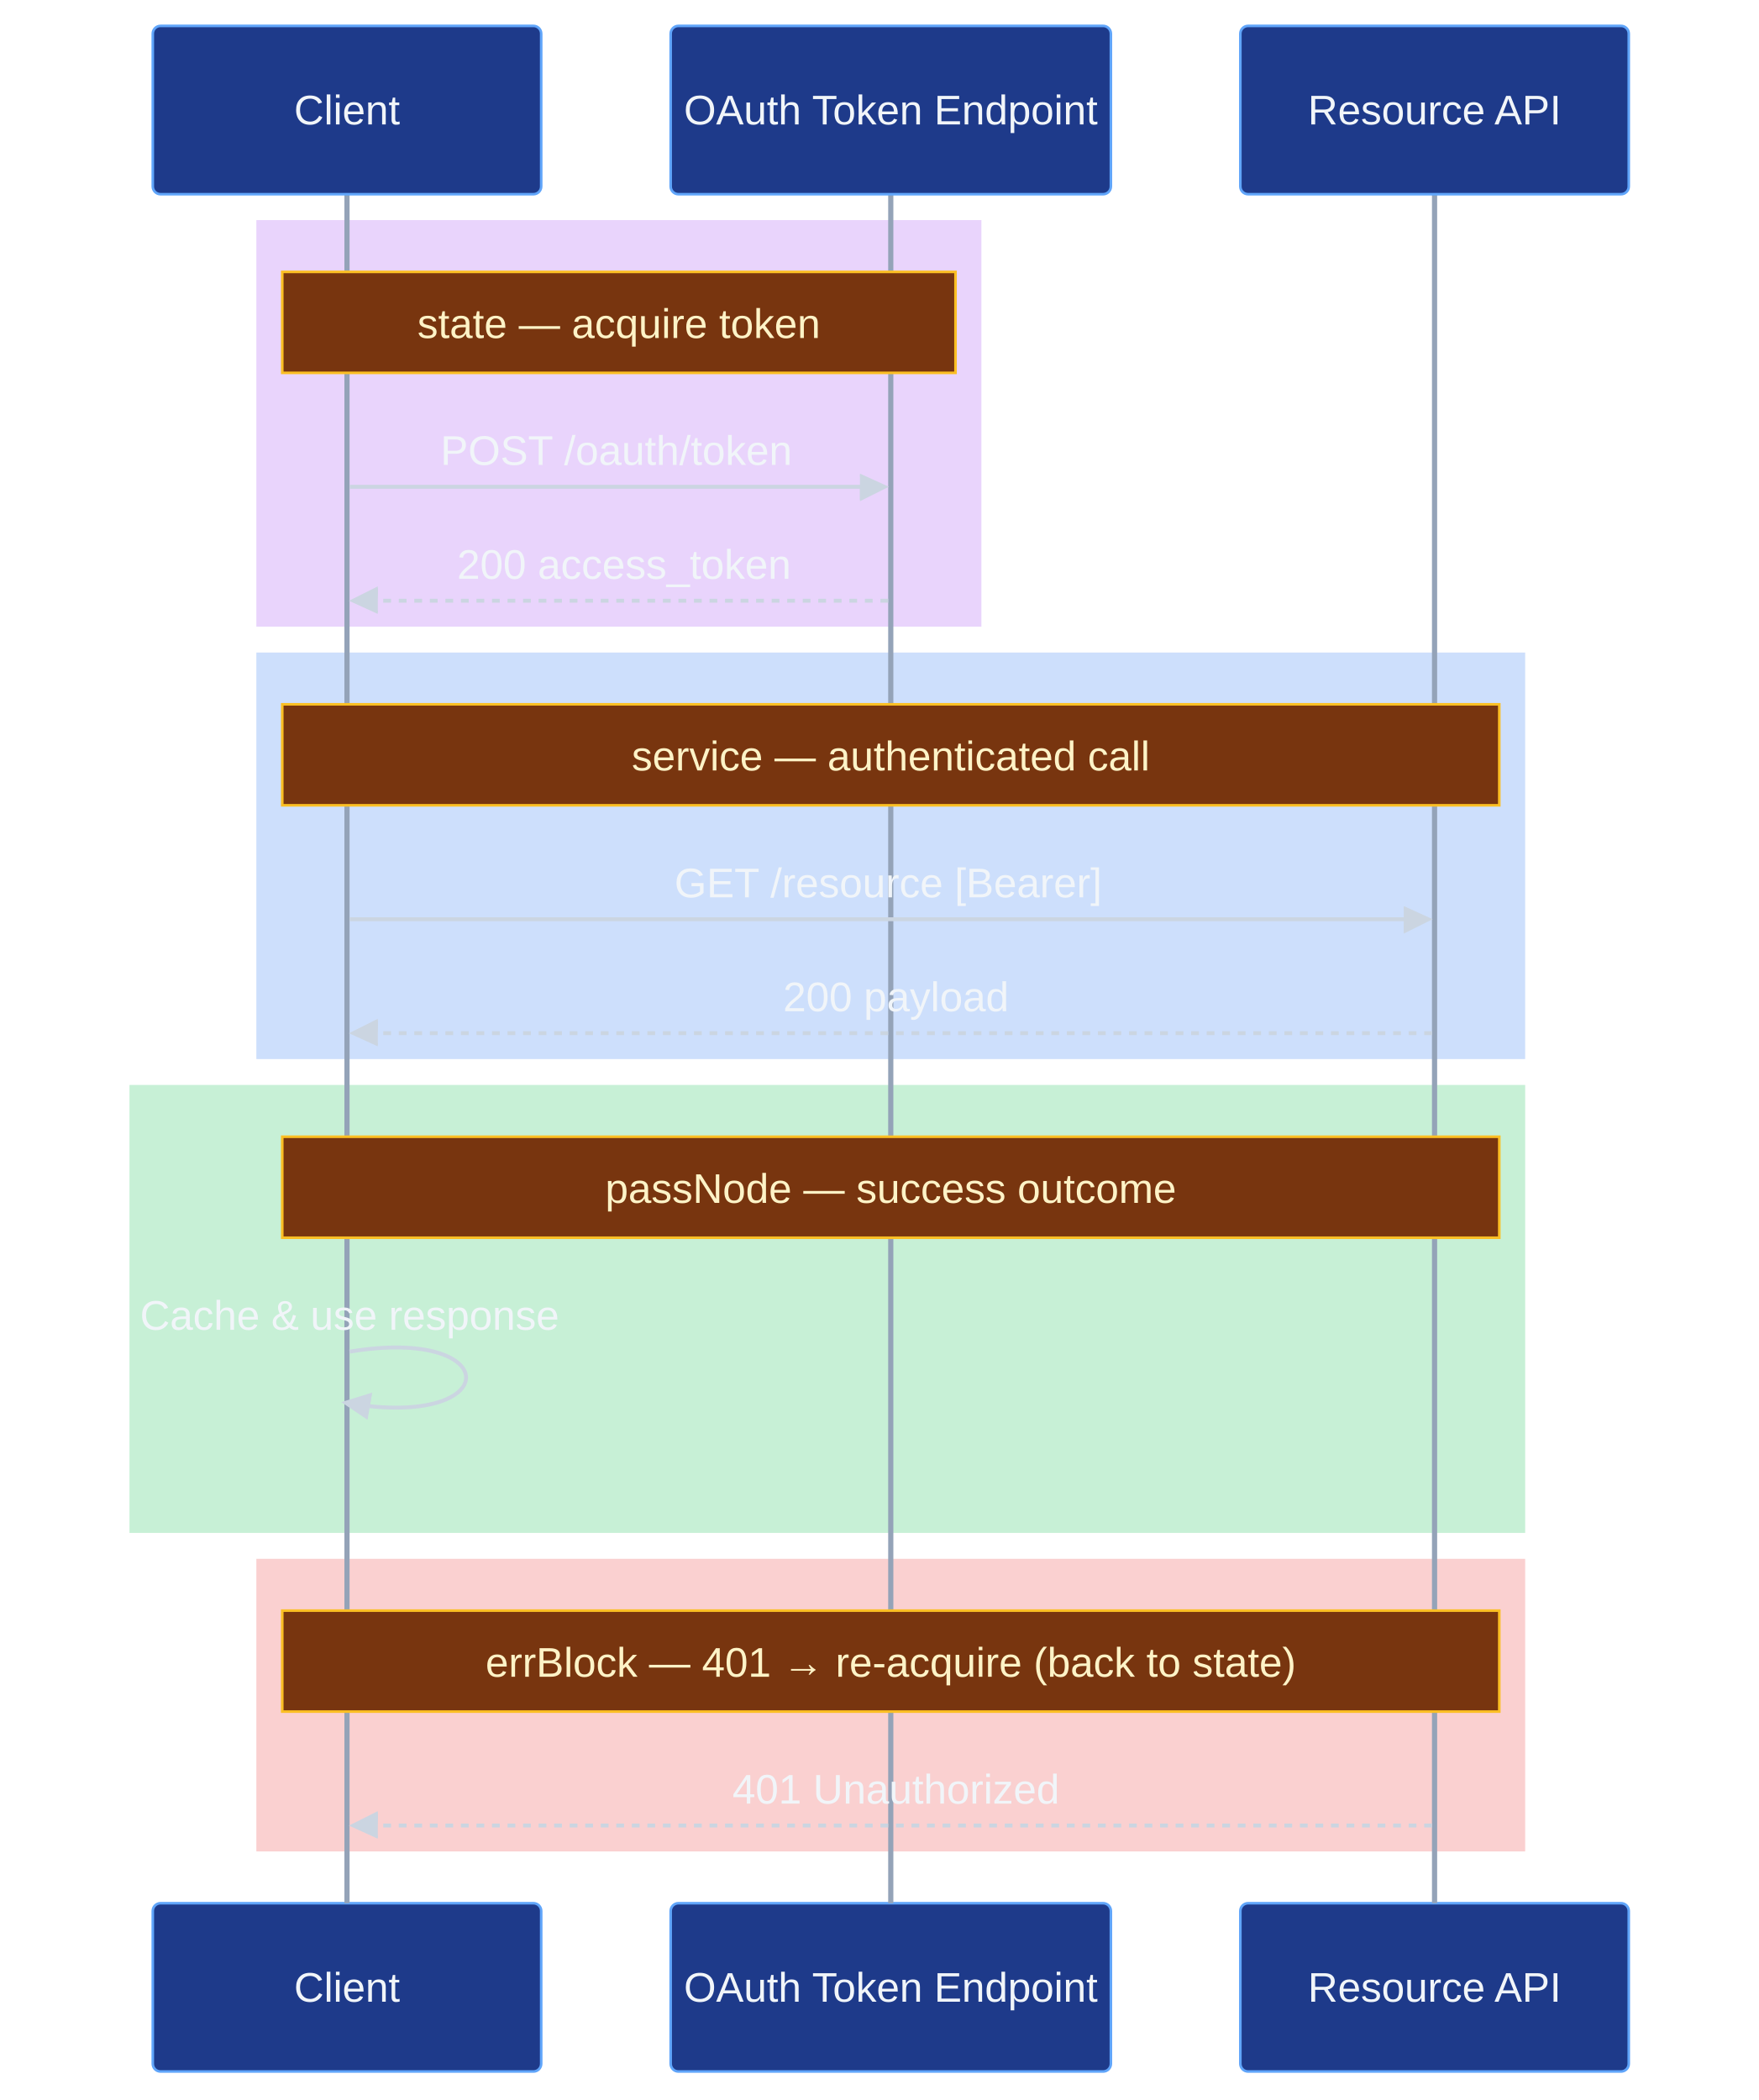
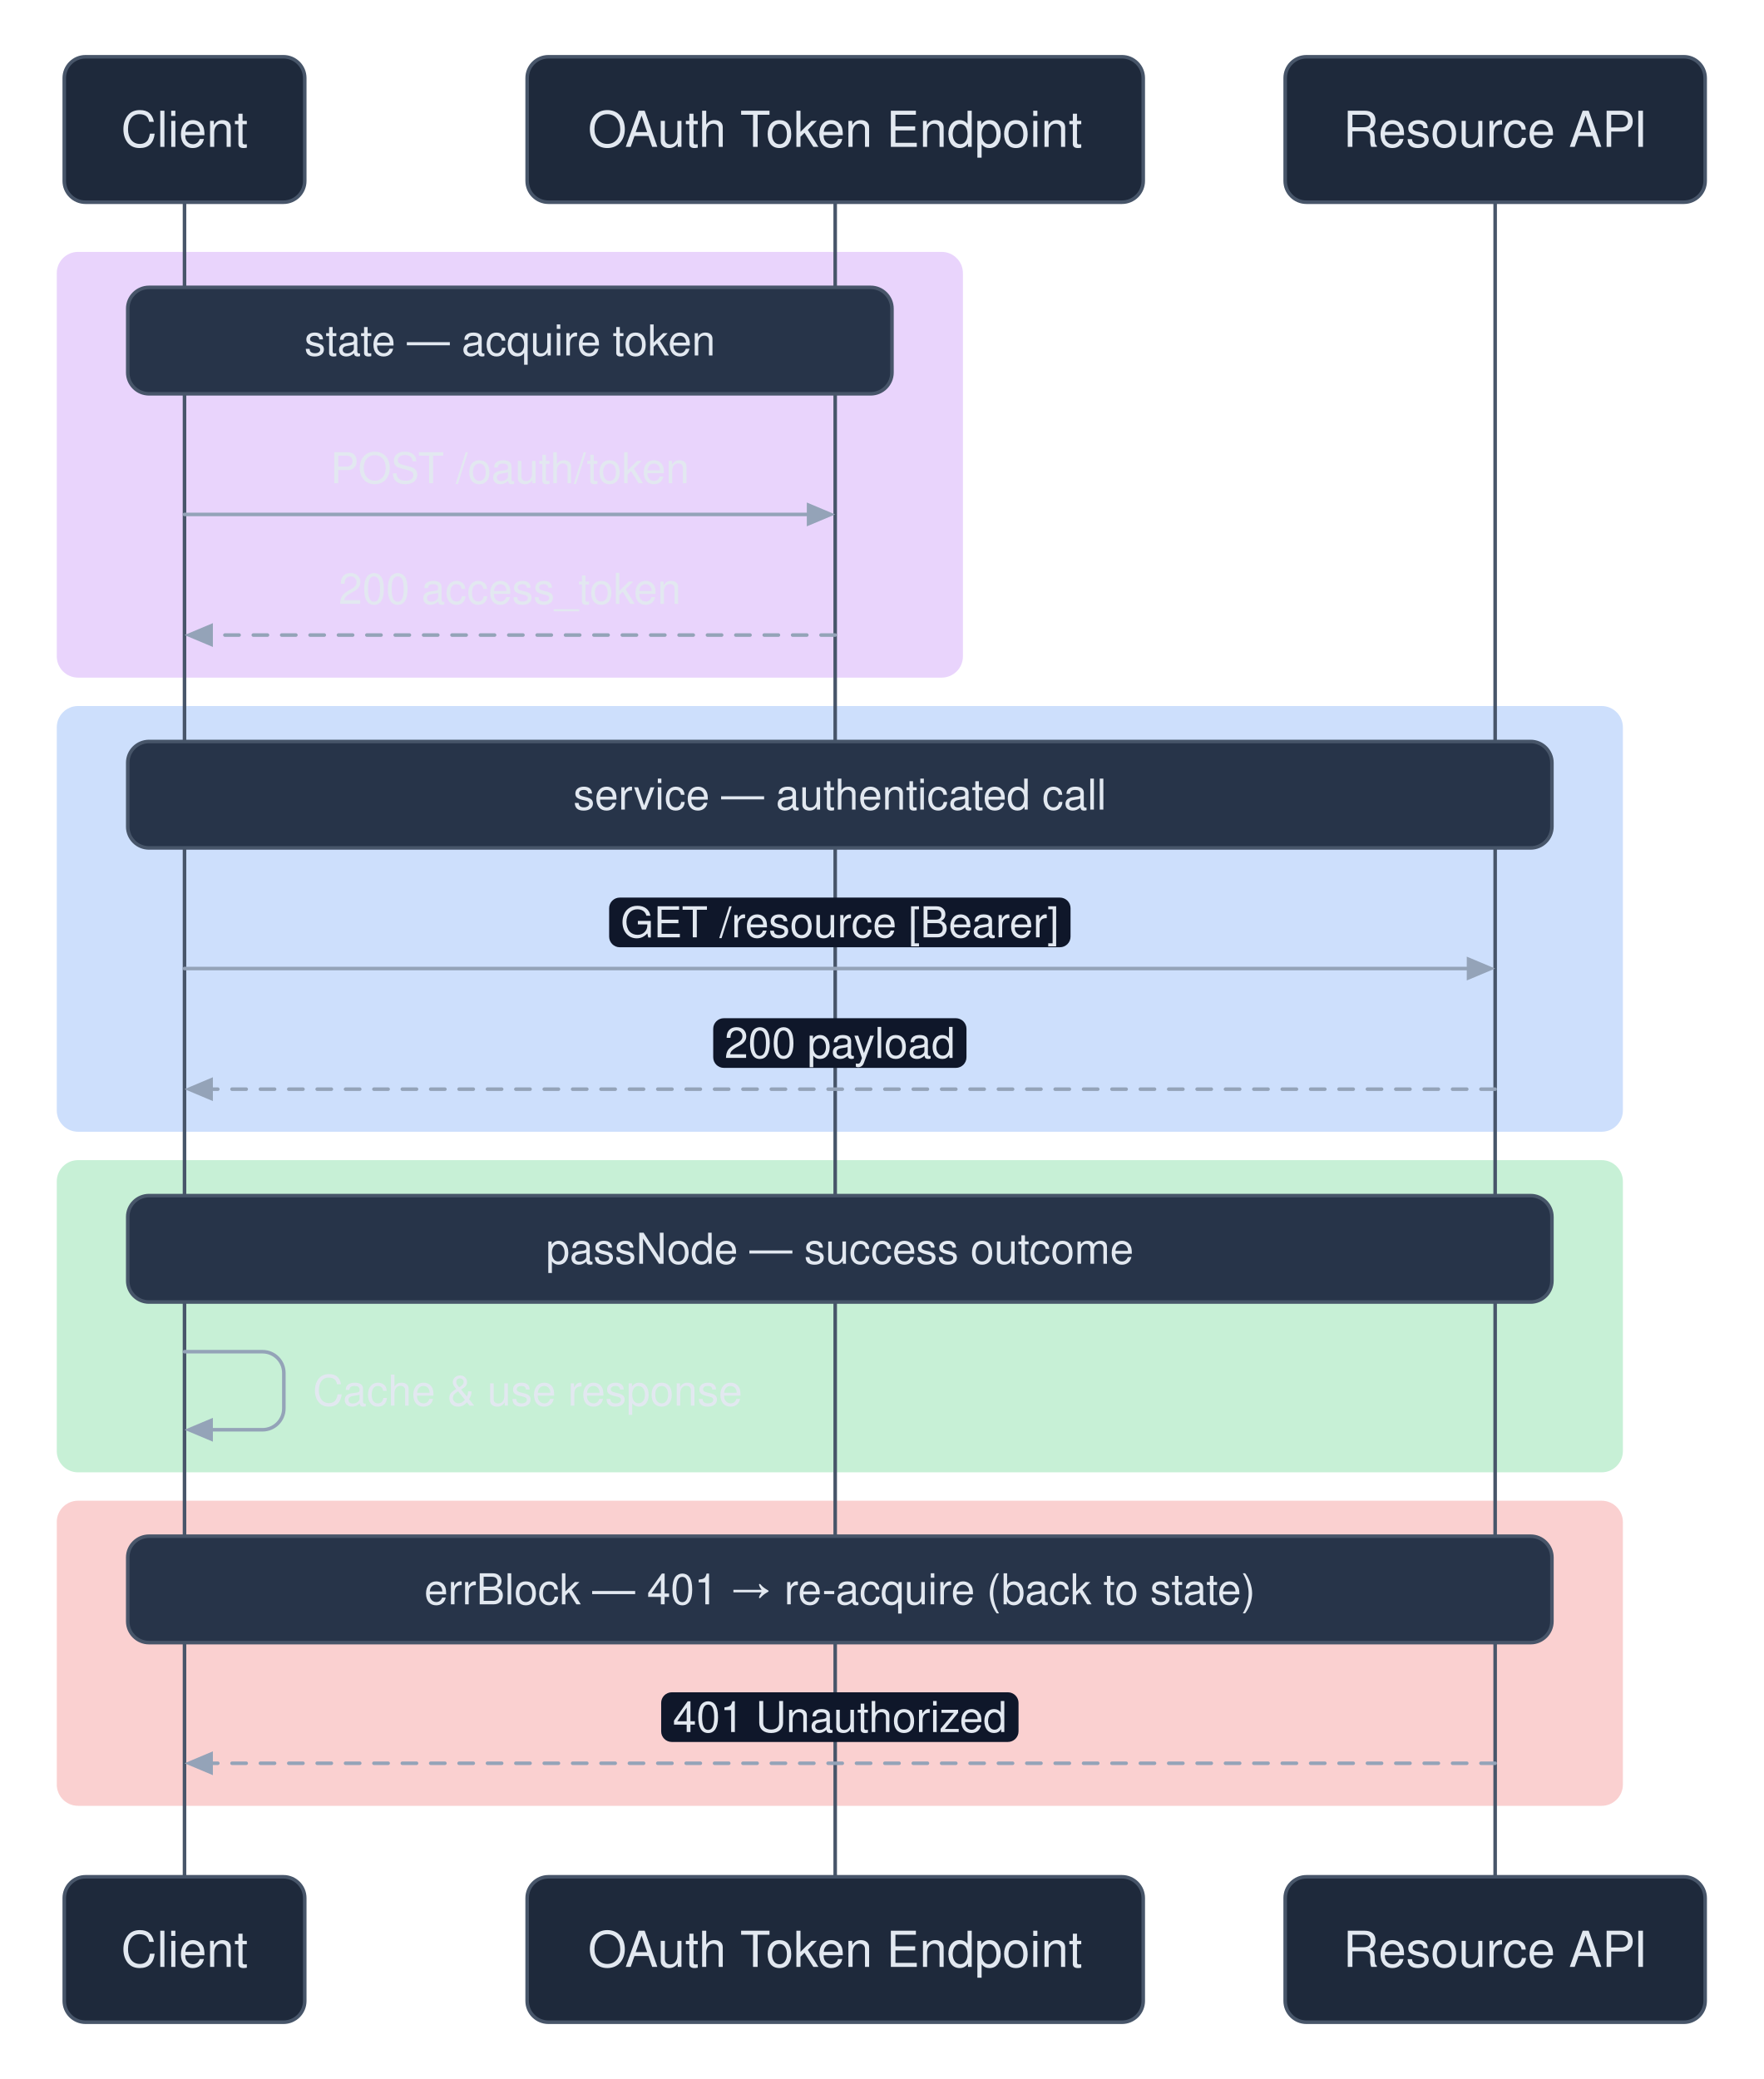
- <svg xmlns="http://www.w3.org/2000/svg" id="my-svg" width="100%" style="max-width: 679px; background-color: transparent;" viewBox="-59 -10 679 811" role="graphics-document document" aria-roledescription="sequence">
-   <rect x="40" y="592" fill="rgba(239, 68, 68, 0.25)" width="490" height="113" class="rect" />
-   <rect x="-9" y="409" fill="rgba(34, 197, 94, 0.25)" width="539" height="173" class="rect" />
-   <rect x="40" y="242" fill="rgba(59, 130, 246, 0.25)" width="490" height="157" class="rect" />
-   <rect x="40" y="75" fill="rgba(168, 85, 247, 0.25)" width="280" height="157" class="rect" />
-   <g>
-     <rect x="420" y="725" fill="#eaeaea" stroke="#666" width="150" height="65" name="API" rx="3" ry="3" class="actor actor-bottom" />
-     <text x="495" y="757.5" dominant-baseline="central" alignment-baseline="central" class="actor actor-box" style="text-anchor: middle; font-size: 16px; font-weight: 400;">
-       <tspan x="495" dy="0">Resource API</tspan>
-     </text>
-   </g>
-   <g>
-     <rect x="200" y="725" fill="#eaeaea" stroke="#666" width="170" height="65" name="Token" rx="3" ry="3" class="actor actor-bottom" />
-     <text x="285" y="757.5" dominant-baseline="central" alignment-baseline="central" class="actor actor-box" style="text-anchor: middle; font-size: 16px; font-weight: 400;">
-       <tspan x="285" dy="0">OAuth Token Endpoint</tspan>
-     </text>
-   </g>
-   <g>
-     <rect x="0" y="725" fill="#eaeaea" stroke="#666" width="150" height="65" name="Client" rx="3" ry="3" class="actor actor-bottom" />
-     <text x="75" y="757.5" dominant-baseline="central" alignment-baseline="central" class="actor actor-box" style="text-anchor: middle; font-size: 16px; font-weight: 400;">
-       <tspan x="75" dy="0">Client</tspan>
-     </text>
-   </g>
-   <g>
-     <line id="actor2" x1="495" y1="65" x2="495" y2="725" class="actor-line 200" stroke-width="0.5px" stroke="#999" name="API" />
-     <g id="root-2">
-       <rect x="420" y="0" fill="#eaeaea" stroke="#666" width="150" height="65" name="API" rx="3" ry="3" class="actor actor-top" />
-       <text x="495" y="32.5" dominant-baseline="central" alignment-baseline="central" class="actor actor-box" style="text-anchor: middle; font-size: 16px; font-weight: 400;">
-         <tspan x="495" dy="0">Resource API</tspan>
-       </text>
+ <svg xmlns="http://www.w3.org/2000/svg" class="pele pele-sequence" viewBox="0 0 497 586" width="497" height="586" style="max-width:100%;height:auto;--_bg:#0F172A;--_fg:#E2E8F0;--_m:#94A3B8;--_l:#94A3B8;--_s:#1E293B;--_a:#273449;--_b:#475569;--_c:#60A5FA;color:#E2E8F0;--_r:6px;--_fm:Menlo, Consolas, monospace;font:14px sans-serif;letter-spacing:normal;word-spacing:normal;text-transform:none;direction:ltr;font-family:Helvetica Neue, Helvetica, Arial, sans-serif" fill="#E2E8F0" role="graphics-document document" aria-roledescription="sequence">
+   <g transform="translate(52,16)">
+     <g class="pele-rects" fill="#273449">
+       <rect class="pele-rect" x="-36" y="407" width="441.39" height="86" style="rx:6px;fill:rgba(239, 68, 68, 0.25);" />
+       <rect class="pele-rect" x="-36" y="311" width="441.39" height="88" style="rx:6px;fill:rgba(34, 197, 94, 0.25);" />
+       <rect class="pele-rect" x="-36" y="183" width="441.39" height="120" style="rx:6px;fill:rgba(59, 130, 246, 0.25);" />
+       <rect class="pele-rect" x="-36" y="55" width="255.39" height="120" style="rx:6px;fill:rgba(168, 85, 247, 0.25);" />
+     </g>
+     <g class="pele-lifelines" fill="none" stroke="#475569">
+       <path class="pele-lifeline" data-id="Client" d="M0,41V513" />
+       <path class="pele-lifeline" data-id="Token" d="M183.39,41V513" />
+       <path class="pele-lifeline" data-id="API" d="M369.39,41V513" />
+     </g>
+     <g class="pele-edges" fill="none" stroke="#94A3B8" stroke-linecap="round">
+       <g class="pele-edge pele-message" data-id="i2">
+         <path d="M0,129H176.39" />
+         <path class="pele-marker" d="M183.39,129L175.39,132.36L175.39,125.64Z" fill="#94A3B8" stroke="none" />
+       </g>
+       <g class="pele-edge pele-message" data-id="i3">
+         <path d="M183.39,163H7" stroke-dasharray="4 4" />
+         <path class="pele-marker" d="M0,163L8,159.64L8,166.36Z" fill="#94A3B8" stroke="none" />
+       </g>
+       <g class="pele-edge pele-message" data-id="i7">
+         <path d="M0,257H362.39" />
+         <path class="pele-marker" d="M369.39,257L361.39,260.36L361.39,253.64Z" fill="#94A3B8" stroke="none" />
+       </g>
+       <g class="pele-edge pele-message" data-id="i8">
+         <path d="M369.39,291H7" stroke-dasharray="4 4" />
+         <path class="pele-marker" d="M0,291L8,287.64L8,294.36Z" fill="#94A3B8" stroke="none" />
+       </g>
+       <g class="pele-edge pele-message" data-id="i12">
+         <path d="M0,365H22A6,6 0 0 1 28,371V381A6,6 0 0 1 22,387H7" />
+         <path class="pele-marker" d="M0,387L8,383.64L8,390.36Z" fill="#94A3B8" stroke="none" />
+       </g>
+       <g class="pele-edge pele-message" data-id="i16">
+         <path d="M369.39,481H7" stroke-dasharray="4 4" />
+         <path class="pele-marker" d="M0,481L8,477.64L8,484.36Z" fill="#94A3B8" stroke="none" />
+       </g>
+     </g>
+     <g class="pele-edge-labels" font-size="12">
+       <g class="pele-edge-label" data-id="i2">
+         <text x="91.7" y="120.2" text-anchor="middle">POST /oauth/token</text>
+       </g>
+       <g class="pele-edge-label" data-id="i3">
+         <text x="91.7" y="154.2" text-anchor="middle">200 access_token</text>
+       </g>
+       <g class="pele-edge-label" data-id="i7">
+         <rect x="119.68" y="237" width="130.04" height="14" rx="3" fill="#0F172A" stroke="none" />
+         <text x="184.7" y="248.2" text-anchor="middle">GET /resource [Bearer]</text>
+       </g>
+       <g class="pele-edge-label" data-id="i8">
+         <rect x="149.01" y="271" width="71.38" height="14" rx="3" fill="#0F172A" stroke="none" />
+         <text x="184.7" y="282.2" text-anchor="middle">200 payload</text>
+       </g>
+       <g class="pele-edge-label" data-id="i12">
+         <text x="96.7" y="380.2" text-anchor="middle">Cache &amp; use response</text>
+       </g>
+       <g class="pele-edge-label" data-id="i16">
+         <rect x="134.34" y="461" width="100.72" height="14" rx="3" fill="#0F172A" stroke="none" />
+         <text x="184.7" y="472.2" text-anchor="middle">401 Unauthorized</text>
+       </g>
+     </g>
+     <g class="pele-notes" font-size="12" fill="#273449" stroke="#475569">
+       <g class="pele-note" data-id="i1">
+         <rect x="-16" y="65" width="215.39" height="30" style="rx:6px" />
+         <text class="pele-label" stroke="none" fill="#E2E8F0" x="91.7" y="84.2" text-anchor="middle">state — acquire token</text>
+       </g>
+       <g class="pele-note" data-id="i6">
+         <rect x="-16" y="193" width="401.39" height="30" style="rx:6px" />
+         <text class="pele-label" stroke="none" fill="#E2E8F0" x="184.7" y="212.2" text-anchor="middle">service — authenticated call</text>
+       </g>
+       <g class="pele-note" data-id="i11">
+         <rect x="-16" y="321" width="401.39" height="30" style="rx:6px" />
+         <text class="pele-label" stroke="none" fill="#E2E8F0" x="184.7" y="340.2" text-anchor="middle">passNode — success outcome</text>
+       </g>
+       <g class="pele-note" data-id="i15">
+         <rect x="-16" y="417" width="401.39" height="30" style="rx:6px" />
+         <text class="pele-label" stroke="none" fill="#E2E8F0" x="184.7" y="436.2" text-anchor="middle">errBlock — 401 → re-acquire (back to state)</text>
+       </g>
+     </g>
+     <g class="pele-nodes">
+       <g class="pele-node pele-actor pele-actor-participant pele-actor-footer" data-id="Client">
+         <rect x="-33.89" y="513" width="67.78" height="41" fill="#1E293B" stroke="#475569" style="rx:6px" />
+         <text class="pele-label" x="0" y="538.4" text-anchor="middle">Client</text>
+       </g>
+       <g class="pele-node pele-actor pele-actor-participant pele-actor-footer" data-id="Token">
+         <rect x="96.57" y="513" width="173.64" height="41" fill="#1E293B" stroke="#475569" style="rx:6px" />
+         <text class="pele-label" x="183.39" y="538.4" text-anchor="middle">OAuth Token Endpoint</text>
+       </g>
+       <g class="pele-node pele-actor pele-actor-participant pele-actor-footer" data-id="API">
+         <rect x="310.21" y="513" width="118.37" height="41" fill="#1E293B" stroke="#475569" style="rx:6px" />
+         <text class="pele-label" x="369.39" y="538.4" text-anchor="middle">Resource API</text>
+       </g>
+       <g class="pele-node pele-actor pele-actor-participant" data-id="Client">
+         <rect x="-33.89" y="0" width="67.78" height="41" fill="#1E293B" stroke="#475569" style="rx:6px" />
+         <text class="pele-label" x="0" y="25.4" text-anchor="middle">Client</text>
+       </g>
+       <g class="pele-node pele-actor pele-actor-participant" data-id="Token">
+         <rect x="96.57" y="0" width="173.64" height="41" fill="#1E293B" stroke="#475569" style="rx:6px" />
+         <text class="pele-label" x="183.39" y="25.4" text-anchor="middle">OAuth Token Endpoint</text>
+       </g>
+       <g class="pele-node pele-actor pele-actor-participant" data-id="API">
+         <rect x="310.21" y="0" width="118.37" height="41" fill="#1E293B" stroke="#475569" style="rx:6px" />
+         <text class="pele-label" x="369.39" y="25.4" text-anchor="middle">Resource API</text>
+       </g>
    </g>
  </g>
-   <g>
-     <line id="actor1" x1="285" y1="65" x2="285" y2="725" class="actor-line 200" stroke-width="0.5px" stroke="#999" name="Token" />
-     <g id="root-1">
-       <rect x="200" y="0" fill="#eaeaea" stroke="#666" width="170" height="65" name="Token" rx="3" ry="3" class="actor actor-top" />
-       <text x="285" y="32.5" dominant-baseline="central" alignment-baseline="central" class="actor actor-box" style="text-anchor: middle; font-size: 16px; font-weight: 400;">
-         <tspan x="285" dy="0">OAuth Token Endpoint</tspan>
-       </text>
-     </g>
-   </g>
-   <g>
-     <line id="actor0" x1="75" y1="65" x2="75" y2="725" class="actor-line 200" stroke-width="0.5px" stroke="#999" name="Client" />
-     <g id="root-0">
-       <rect x="0" y="0" fill="#eaeaea" stroke="#666" width="150" height="65" name="Client" rx="3" ry="3" class="actor actor-top" />
-       <text x="75" y="32.5" dominant-baseline="central" alignment-baseline="central" class="actor actor-box" style="text-anchor: middle; font-size: 16px; font-weight: 400;">
-         <tspan x="75" dy="0">Client</tspan>
-       </text>
-     </g>
-   </g>
-   <style>#my-svg{font-family:"trebuchet ms",verdana,arial,sans-serif;font-size:16px;fill:#F1F5F9;}@keyframes edge-animation-frame{from{stroke-dashoffset:0;}}@keyframes dash{to{stroke-dashoffset:0;}}#my-svg .edge-animation-slow{stroke-dasharray:9,5!important;stroke-dashoffset:900;animation:dash 50s linear infinite;stroke-linecap:round;}#my-svg .edge-animation-fast{stroke-dasharray:9,5!important;stroke-dashoffset:900;animation:dash 20s linear infinite;stroke-linecap:round;}#my-svg .error-icon{fill:#1F2937;}#my-svg .error-text{fill:#e0d6c8;stroke:#e0d6c8;}#my-svg .edge-thickness-normal{stroke-width:1px;}#my-svg .edge-thickness-thick{stroke-width:3.5px;}#my-svg .edge-pattern-solid{stroke-dasharray:0;}#my-svg .edge-thickness-invisible{stroke-width:0;fill:none;}#my-svg .edge-pattern-dashed{stroke-dasharray:3;}#my-svg .edge-pattern-dotted{stroke-dasharray:2;}#my-svg .marker{fill:#94A3B8;stroke:#94A3B8;}#my-svg .marker.cross{stroke:#94A3B8;}#my-svg svg{font-family:"trebuchet ms",verdana,arial,sans-serif;font-size:16px;}#my-svg p{margin:0;}#my-svg .actor{stroke:#60A5FA;fill:#1E3A8A;}#my-svg text.actor&gt;tspan{fill:#F1F5F9;stroke:none;}#my-svg .actor-line{stroke:#94A3B8;}#my-svg .innerArc{stroke-width:1.5;stroke-dasharray:none;}#my-svg .messageLine0{stroke-width:1.5;stroke-dasharray:none;stroke:#CBD5E1;}#my-svg .messageLine1{stroke-width:1.5;stroke-dasharray:2,2;stroke:#CBD5E1;}#my-svg #arrowhead path{fill:#CBD5E1;stroke:#CBD5E1;}#my-svg .sequenceNumber{fill:#1E293B;}#my-svg #sequencenumber{fill:#CBD5E1;}#my-svg #crosshead path{fill:#CBD5E1;stroke:#CBD5E1;}#my-svg .messageText{fill:#F1F5F9;stroke:none;}#my-svg .labelBox{stroke:#94A3B8;fill:#1F2937;}#my-svg .labelText,#my-svg .labelText&gt;tspan{fill:#F1F5F9;stroke:none;}#my-svg .loopText,#my-svg .loopText&gt;tspan{fill:#F1F5F9;stroke:none;}#my-svg .loopLine{stroke-width:2px;stroke-dasharray:2,2;stroke:#94A3B8;fill:#94A3B8;}#my-svg .note{stroke:#FBBF24;fill:#78350F;}#my-svg .noteText,#my-svg .noteText&gt;tspan{fill:#FEF3C7;stroke:none;}#my-svg .activation0{fill:#334155;stroke:#94A3B8;}#my-svg .activation1{fill:#334155;stroke:#94A3B8;}#my-svg .activation2{fill:#334155;stroke:#94A3B8;}#my-svg .actorPopupMenu{position:absolute;}#my-svg .actorPopupMenuPanel{position:absolute;fill:#1E3A8A;box-shadow:0px 8px 16px 0px rgba(0,0,0,0.2);filter:drop-shadow(3px 5px 2px rgb(0 0 0 / 0.4));}#my-svg .actor-man line{stroke:#60A5FA;fill:#1E3A8A;}#my-svg .actor-man circle,#my-svg line{stroke:#60A5FA;fill:#1E3A8A;stroke-width:2px;}#my-svg :root{--mermaid-font-family:"trebuchet ms",verdana,arial,sans-serif;}</style>
-   <g />
-   <defs>
-     <symbol id="computer" width="24" height="24">
-       <path transform="scale(.5)" d="M2 2v13h20v-13h-20zm18 11h-16v-9h16v9zm-10.228 6l.466-1h3.524l.467 1h-4.457zm14.228 3h-24l2-6h2.104l-1.33 4h18.45l-1.297-4h2.073l2 6zm-5-10h-14v-7h14v7z" />
-     </symbol>
-   </defs>
-   <defs>
-     <symbol id="database" fill-rule="evenodd" clip-rule="evenodd">
-       <path transform="scale(.5)" d="M12.258.001l.256.004.255.005.253.008.251.01.249.012.247.015.246.016.242.019.241.02.239.023.236.024.233.027.231.028.229.031.225.032.223.034.22.036.217.038.214.04.211.041.208.043.205.045.201.046.198.048.194.05.191.051.187.053.183.054.18.056.175.057.172.059.168.06.163.061.16.063.155.064.15.066.074.033.073.033.071.034.07.034.069.035.068.035.067.035.066.035.064.036.064.036.062.036.06.036.06.037.058.037.058.037.055.038.055.038.053.038.052.038.051.039.05.039.048.039.047.039.045.04.044.04.043.04.041.04.04.041.039.041.037.041.036.041.034.041.033.042.032.042.03.042.029.042.027.042.026.043.024.043.023.043.021.043.02.043.018.044.017.043.015.044.013.044.012.044.011.045.009.044.007.045.006.045.004.045.002.045.001.045v17l-.001.045-.002.045-.004.045-.006.045-.007.045-.009.044-.011.045-.012.044-.013.044-.015.044-.017.043-.018.044-.02.043-.021.043-.023.043-.024.043-.026.043-.027.042-.029.042-.03.042-.032.042-.033.042-.034.041-.036.041-.037.041-.039.041-.04.041-.041.04-.043.04-.044.04-.045.04-.047.039-.048.039-.05.039-.051.039-.052.038-.053.038-.055.038-.055.038-.058.037-.058.037-.06.037-.06.036-.062.036-.064.036-.064.036-.066.035-.067.035-.068.035-.069.035-.07.034-.071.034-.073.033-.074.033-.15.066-.155.064-.16.063-.163.061-.168.06-.172.059-.175.057-.18.056-.183.054-.187.053-.191.051-.194.05-.198.048-.201.046-.205.045-.208.043-.211.041-.214.04-.217.038-.22.036-.223.034-.225.032-.229.031-.231.028-.233.027-.236.024-.239.023-.241.02-.242.019-.246.016-.247.015-.249.012-.251.01-.253.008-.255.005-.256.004-.258.001-.258-.001-.256-.004-.255-.005-.253-.008-.251-.01-.249-.012-.247-.015-.245-.016-.243-.019-.241-.02-.238-.023-.236-.024-.234-.027-.231-.028-.228-.031-.226-.032-.223-.034-.22-.036-.217-.038-.214-.04-.211-.041-.208-.043-.204-.045-.201-.046-.198-.048-.195-.05-.19-.051-.187-.053-.184-.054-.179-.056-.176-.057-.172-.059-.167-.06-.164-.061-.159-.063-.155-.064-.151-.066-.074-.033-.072-.033-.072-.034-.07-.034-.069-.035-.068-.035-.067-.035-.066-.035-.064-.036-.063-.036-.062-.036-.061-.036-.06-.037-.058-.037-.057-.037-.056-.038-.055-.038-.053-.038-.052-.038-.051-.039-.049-.039-.049-.039-.046-.039-.046-.04-.044-.04-.043-.04-.041-.04-.04-.041-.039-.041-.037-.041-.036-.041-.034-.041-.033-.042-.032-.042-.03-.042-.029-.042-.027-.042-.026-.043-.024-.043-.023-.043-.021-.043-.02-.043-.018-.044-.017-.043-.015-.044-.013-.044-.012-.044-.011-.045-.009-.044-.007-.045-.006-.045-.004-.045-.002-.045-.001-.045v-17l.001-.045.002-.045.004-.045.006-.045.007-.045.009-.044.011-.045.012-.044.013-.044.015-.044.017-.043.018-.044.02-.043.021-.043.023-.043.024-.043.026-.043.027-.042.029-.042.03-.042.032-.042.033-.042.034-.041.036-.041.037-.041.039-.041.04-.041.041-.04.043-.04.044-.04.046-.04.046-.039.049-.039.049-.039.051-.039.052-.038.053-.038.055-.038.056-.038.057-.037.058-.037.06-.037.061-.036.062-.036.063-.036.064-.036.066-.035.067-.035.068-.035.069-.035.07-.034.072-.034.072-.033.074-.033.151-.066.155-.064.159-.063.164-.061.167-.06.172-.059.176-.057.179-.056.184-.054.187-.053.19-.051.195-.05.198-.048.201-.046.204-.045.208-.043.211-.041.214-.04.217-.038.22-.036.223-.034.226-.032.228-.031.231-.028.234-.027.236-.024.238-.023.241-.02.243-.019.245-.016.247-.015.249-.012.251-.01.253-.008.255-.005.256-.004.258-.001.258.001zm-9.258 20.499v.01l.001.021.003.021.004.022.005.021.006.022.007.022.009.023.01.022.011.023.012.023.013.023.015.023.016.024.017.023.018.024.019.024.021.024.022.025.023.024.024.025.052.049.056.05.061.051.066.051.07.051.075.051.079.052.084.052.088.052.092.052.097.052.102.051.105.052.11.052.114.051.119.051.123.051.127.05.131.05.135.05.139.048.144.049.147.047.152.047.155.047.16.045.163.045.167.043.171.043.176.041.178.041.183.039.187.039.19.037.194.035.197.035.202.033.204.031.209.03.212.029.216.027.219.025.222.024.226.021.23.02.233.018.236.016.24.015.243.012.246.01.249.008.253.005.256.004.259.001.26-.001.257-.004.254-.005.25-.008.247-.011.244-.012.241-.014.237-.016.233-.018.231-.021.226-.021.224-.024.22-.026.216-.027.212-.028.21-.031.205-.031.202-.034.198-.034.194-.036.191-.037.187-.039.183-.04.179-.04.175-.042.172-.043.168-.044.163-.045.16-.046.155-.046.152-.047.148-.048.143-.049.139-.049.136-.05.131-.05.126-.05.123-.051.118-.052.114-.051.11-.052.106-.052.101-.052.096-.052.092-.052.088-.053.083-.051.079-.052.074-.052.07-.051.065-.051.06-.051.056-.05.051-.05.023-.024.023-.025.021-.024.02-.024.019-.024.018-.024.017-.024.015-.023.014-.024.013-.023.012-.023.01-.023.01-.022.008-.022.006-.022.006-.022.004-.022.004-.021.001-.021.001-.021v-4.127l-.077.055-.08.053-.083.054-.085.053-.087.052-.09.052-.093.051-.095.05-.097.05-.1.049-.102.049-.105.048-.106.047-.109.047-.111.046-.114.045-.115.045-.118.044-.12.043-.122.042-.124.042-.126.041-.128.04-.13.04-.132.038-.134.038-.135.037-.138.037-.139.035-.142.035-.143.034-.144.033-.147.032-.148.031-.15.03-.151.03-.153.029-.154.027-.156.027-.158.026-.159.025-.161.024-.162.023-.163.022-.165.021-.166.02-.167.019-.169.018-.169.017-.171.016-.173.015-.173.014-.175.013-.175.012-.177.011-.178.01-.179.008-.179.008-.181.006-.182.005-.182.004-.184.003-.184.002h-.37l-.184-.002-.184-.003-.182-.004-.182-.005-.181-.006-.179-.008-.179-.008-.178-.01-.176-.011-.176-.012-.175-.013-.173-.014-.172-.015-.171-.016-.17-.017-.169-.018-.167-.019-.166-.02-.165-.021-.163-.022-.162-.023-.161-.024-.159-.025-.157-.026-.156-.027-.155-.027-.153-.029-.151-.03-.15-.03-.148-.031-.146-.032-.145-.033-.143-.034-.141-.035-.14-.035-.137-.037-.136-.037-.134-.038-.132-.038-.13-.04-.128-.04-.126-.041-.124-.042-.122-.042-.12-.044-.117-.043-.116-.045-.113-.045-.112-.046-.109-.047-.106-.047-.105-.048-.102-.049-.1-.049-.097-.05-.095-.05-.093-.052-.09-.051-.087-.052-.085-.053-.083-.054-.08-.054-.077-.054v4.127zm0-5.654v.011l.001.021.003.021.004.021.005.022.006.022.007.022.009.022.01.022.011.023.012.023.013.023.015.024.016.023.017.024.018.024.019.024.021.024.022.024.023.025.024.024.052.05.056.05.061.05.066.051.07.051.075.052.079.051.084.052.088.052.092.052.097.052.102.052.105.052.11.051.114.051.119.052.123.05.127.051.131.05.135.049.139.049.144.048.147.048.152.047.155.046.16.045.163.045.167.044.171.042.176.042.178.04.183.04.187.038.19.037.194.036.197.034.202.033.204.032.209.03.212.028.216.027.219.025.222.024.226.022.23.02.233.018.236.016.24.014.243.012.246.01.249.008.253.006.256.003.259.001.26-.001.257-.003.254-.006.25-.008.247-.01.244-.012.241-.015.237-.016.233-.018.231-.02.226-.022.224-.024.22-.025.216-.027.212-.029.21-.03.205-.032.202-.033.198-.035.194-.036.191-.037.187-.039.183-.039.179-.041.175-.042.172-.043.168-.044.163-.045.16-.045.155-.047.152-.047.148-.048.143-.048.139-.05.136-.049.131-.05.126-.051.123-.051.118-.051.114-.052.11-.052.106-.052.101-.052.096-.052.092-.052.088-.052.083-.052.079-.052.074-.051.07-.052.065-.051.06-.05.056-.051.051-.049.023-.025.023-.024.021-.025.02-.024.019-.024.018-.024.017-.024.015-.023.014-.023.013-.024.012-.022.01-.023.01-.023.008-.022.006-.022.006-.022.004-.021.004-.022.001-.021.001-.021v-4.139l-.077.054-.08.054-.083.054-.085.052-.087.053-.09.051-.093.051-.095.051-.097.05-.1.049-.102.049-.105.048-.106.047-.109.047-.111.046-.114.045-.115.044-.118.044-.12.044-.122.042-.124.042-.126.041-.128.04-.13.039-.132.039-.134.038-.135.037-.138.036-.139.036-.142.035-.143.033-.144.033-.147.033-.148.031-.15.03-.151.03-.153.028-.154.028-.156.027-.158.026-.159.025-.161.024-.162.023-.163.022-.165.021-.166.02-.167.019-.169.018-.169.017-.171.016-.173.015-.173.014-.175.013-.175.012-.177.011-.178.009-.179.009-.179.007-.181.007-.182.005-.182.004-.184.003-.184.002h-.37l-.184-.002-.184-.003-.182-.004-.182-.005-.181-.007-.179-.007-.179-.009-.178-.009-.176-.011-.176-.012-.175-.013-.173-.014-.172-.015-.171-.016-.17-.017-.169-.018-.167-.019-.166-.02-.165-.021-.163-.022-.162-.023-.161-.024-.159-.025-.157-.026-.156-.027-.155-.028-.153-.028-.151-.03-.15-.03-.148-.031-.146-.033-.145-.033-.143-.033-.141-.035-.14-.036-.137-.036-.136-.037-.134-.038-.132-.039-.13-.039-.128-.04-.126-.041-.124-.042-.122-.043-.12-.043-.117-.044-.116-.044-.113-.046-.112-.046-.109-.046-.106-.047-.105-.048-.102-.049-.1-.049-.097-.05-.095-.051-.093-.051-.09-.051-.087-.053-.085-.052-.083-.054-.08-.054-.077-.054v4.139zm0-5.666v.011l.001.02.003.022.004.021.005.022.006.021.007.022.009.023.01.022.011.023.012.023.013.023.015.023.016.024.017.024.018.023.019.024.021.025.022.024.023.024.024.025.052.05.056.05.061.05.066.051.07.051.075.052.079.051.084.052.088.052.092.052.097.052.102.052.105.051.11.052.114.051.119.051.123.051.127.05.131.05.135.05.139.049.144.048.147.048.152.047.155.046.16.045.163.045.167.043.171.043.176.042.178.04.183.04.187.038.19.037.194.036.197.034.202.033.204.032.209.03.212.028.216.027.219.025.222.024.226.021.23.02.233.018.236.017.24.014.243.012.246.01.249.008.253.006.256.003.259.001.26-.001.257-.003.254-.006.25-.008.247-.01.244-.013.241-.014.237-.016.233-.018.231-.02.226-.022.224-.024.22-.025.216-.027.212-.029.21-.03.205-.032.202-.033.198-.035.194-.036.191-.037.187-.039.183-.039.179-.041.175-.042.172-.043.168-.044.163-.045.16-.045.155-.047.152-.047.148-.048.143-.049.139-.049.136-.049.131-.051.126-.05.123-.051.118-.052.114-.051.11-.052.106-.052.101-.052.096-.052.092-.052.088-.052.083-.052.079-.052.074-.052.07-.051.065-.051.06-.051.056-.05.051-.049.023-.025.023-.025.021-.024.02-.024.019-.024.018-.024.017-.024.015-.023.014-.024.013-.023.012-.023.01-.022.01-.023.008-.022.006-.022.006-.022.004-.022.004-.021.001-.021.001-.021v-4.153l-.077.054-.08.054-.083.053-.085.053-.087.053-.09.051-.093.051-.095.051-.097.05-.1.049-.102.048-.105.048-.106.048-.109.046-.111.046-.114.046-.115.044-.118.044-.12.043-.122.043-.124.042-.126.041-.128.04-.13.039-.132.039-.134.038-.135.037-.138.036-.139.036-.142.034-.143.034-.144.033-.147.032-.148.032-.15.03-.151.03-.153.028-.154.028-.156.027-.158.026-.159.024-.161.024-.162.023-.163.023-.165.021-.166.02-.167.019-.169.018-.169.017-.171.016-.173.015-.173.014-.175.013-.175.012-.177.01-.178.01-.179.009-.179.007-.181.006-.182.006-.182.004-.184.003-.184.001-.185.001-.185-.001-.184-.001-.184-.003-.182-.004-.182-.006-.181-.006-.179-.007-.179-.009-.178-.01-.176-.01-.176-.012-.175-.013-.173-.014-.172-.015-.171-.016-.17-.017-.169-.018-.167-.019-.166-.02-.165-.021-.163-.023-.162-.023-.161-.024-.159-.024-.157-.026-.156-.027-.155-.028-.153-.028-.151-.03-.15-.03-.148-.032-.146-.032-.145-.033-.143-.034-.141-.034-.14-.036-.137-.036-.136-.037-.134-.038-.132-.039-.13-.039-.128-.041-.126-.041-.124-.041-.122-.043-.12-.043-.117-.044-.116-.044-.113-.046-.112-.046-.109-.046-.106-.048-.105-.048-.102-.048-.1-.05-.097-.049-.095-.051-.093-.051-.09-.052-.087-.052-.085-.053-.083-.053-.08-.054-.077-.054v4.153zm8.74-8.179l-.257.004-.254.005-.25.008-.247.011-.244.012-.241.014-.237.016-.233.018-.231.021-.226.022-.224.023-.22.026-.216.027-.212.028-.21.031-.205.032-.202.033-.198.034-.194.036-.191.038-.187.038-.183.04-.179.041-.175.042-.172.043-.168.043-.163.045-.16.046-.155.046-.152.048-.148.048-.143.048-.139.049-.136.05-.131.05-.126.051-.123.051-.118.051-.114.052-.11.052-.106.052-.101.052-.096.052-.092.052-.088.052-.083.052-.079.052-.074.051-.07.052-.065.051-.06.05-.056.05-.051.05-.023.025-.023.024-.021.024-.02.025-.019.024-.018.024-.017.023-.015.024-.014.023-.013.023-.012.023-.01.023-.01.022-.008.022-.006.023-.006.021-.004.022-.004.021-.001.021-.001.021.001.021.001.021.004.021.004.022.006.021.006.023.008.022.01.022.01.023.012.023.013.023.014.023.015.024.017.023.018.024.019.024.02.025.021.024.023.024.023.025.051.05.056.05.06.05.065.051.07.052.074.051.079.052.083.052.088.052.092.052.096.052.101.052.106.052.11.052.114.052.118.051.123.051.126.051.131.05.136.05.139.049.143.048.148.048.152.048.155.046.16.046.163.045.168.043.172.043.175.042.179.041.183.04.187.038.191.038.194.036.198.034.202.033.205.032.21.031.212.028.216.027.22.026.224.023.226.022.231.021.233.018.237.016.241.014.244.012.247.011.25.008.254.005.257.004.26.001.26-.001.257-.004.254-.005.25-.008.247-.011.244-.012.241-.014.237-.016.233-.018.231-.021.226-.022.224-.023.22-.026.216-.027.212-.028.21-.031.205-.032.202-.033.198-.034.194-.036.191-.038.187-.038.183-.04.179-.041.175-.042.172-.043.168-.043.163-.045.16-.046.155-.046.152-.048.148-.048.143-.048.139-.049.136-.05.131-.05.126-.051.123-.051.118-.051.114-.052.11-.052.106-.052.101-.052.096-.052.092-.052.088-.052.083-.052.079-.052.074-.051.07-.052.065-.051.06-.05.056-.05.051-.05.023-.025.023-.024.021-.024.02-.025.019-.024.018-.024.017-.023.015-.024.014-.023.013-.023.012-.023.01-.023.01-.022.008-.022.006-.023.006-.021.004-.022.004-.021.001-.021.001-.021-.001-.021-.001-.021-.004-.021-.004-.022-.006-.021-.006-.023-.008-.022-.01-.022-.01-.023-.012-.023-.013-.023-.014-.023-.015-.024-.017-.023-.018-.024-.019-.024-.02-.025-.021-.024-.023-.024-.023-.025-.051-.05-.056-.05-.06-.05-.065-.051-.07-.052-.074-.051-.079-.052-.083-.052-.088-.052-.092-.052-.096-.052-.101-.052-.106-.052-.11-.052-.114-.052-.118-.051-.123-.051-.126-.051-.131-.05-.136-.05-.139-.049-.143-.048-.148-.048-.152-.048-.155-.046-.16-.046-.163-.045-.168-.043-.172-.043-.175-.042-.179-.041-.183-.04-.187-.038-.191-.038-.194-.036-.198-.034-.202-.033-.205-.032-.21-.031-.212-.028-.216-.027-.22-.026-.224-.023-.226-.022-.231-.021-.233-.018-.237-.016-.241-.014-.244-.012-.247-.011-.25-.008-.254-.005-.257-.004-.26-.001-.26.001z" />
-     </symbol>
-   </defs>
-   <defs>
-     <symbol id="clock" width="24" height="24">
-       <path transform="scale(.5)" d="M12 2c5.514 0 10 4.486 10 10s-4.486 10-10 10-10-4.486-10-10 4.486-10 10-10zm0-2c-6.627 0-12 5.373-12 12s5.373 12 12 12 12-5.373 12-12-5.373-12-12-12zm5.848 12.459c.202.038.202.333.001.372-1.907.361-6.045 1.111-6.547 1.111-.719 0-1.301-.582-1.301-1.301 0-.512.77-5.447 1.125-7.445.034-.192.312-.181.343.014l.985 6.238 5.394 1.011z" />
-     </symbol>
-   </defs>
-   <defs>
-     <marker id="arrowhead" refX="7.9" refY="5" markerUnits="userSpaceOnUse" markerWidth="12" markerHeight="12" orient="auto-start-reverse">
-       <path d="M -1 0 L 10 5 L 0 10 z" />
-     </marker>
-   </defs>
-   <defs>
-     <marker id="crosshead" markerWidth="15" markerHeight="8" orient="auto" refX="4" refY="4.5">
-       <path fill="none" stroke="#000000" stroke-width="1pt" d="M 1,2 L 6,7 M 6,2 L 1,7" style="stroke-dasharray: 0, 0;" />
-     </marker>
-   </defs>
-   <defs>
-     <marker id="filled-head" refX="15.5" refY="7" markerWidth="20" markerHeight="28" orient="auto">
-       <path d="M 18,7 L9,13 L14,7 L9,1 Z" />
-     </marker>
-   </defs>
-   <defs>
-     <marker id="sequencenumber" refX="15" refY="15" markerWidth="60" markerHeight="40" orient="auto">
-       <circle cx="15" cy="15" r="6" />
-     </marker>
-   </defs>
-   <defs>
-     <marker id="solidTopArrowHead" refX="7.9" refY="7.25" markerUnits="userSpaceOnUse" markerWidth="12" markerHeight="12" orient="auto-start-reverse">
-       <path d="M 0 0 L 10 8 L 0 8 z" />
-     </marker>
-   </defs>
-   <defs>
-     <marker id="solidBottomArrowHead" refX="7.9" refY="0.75" markerUnits="userSpaceOnUse" markerWidth="12" markerHeight="12" orient="auto-start-reverse">
-       <path d="M 0 0 L 10 0 L 0 8 z" />
-     </marker>
-   </defs>
-   <defs>
-     <marker id="stickTopArrowHead" refX="7.5" refY="7" markerUnits="userSpaceOnUse" markerWidth="12" markerHeight="12" orient="auto-start-reverse">
-       <path d="M 0 0 L 7 7" stroke="black" stroke-width="1.5" fill="none" />
-     </marker>
-   </defs>
-   <defs>
-     <marker id="stickBottomArrowHead" refX="7.5" refY="0" markerUnits="userSpaceOnUse" markerWidth="12" markerHeight="12" orient="auto-start-reverse">
-       <path d="M 0 7 L 7 0" stroke="black" stroke-width="1.5" fill="none" />
-     </marker>
-   </defs>
-   <g>
-     <rect x="50" y="95" fill="#EDF2AE" stroke="#666" width="260" height="39" class="note" />
-     <text x="180" y="100" text-anchor="middle" dominant-baseline="middle" alignment-baseline="middle" class="noteText" dy="1em" style="font-size: 16px; font-weight: 400;">
-       <tspan x="180">state — acquire token</tspan>
-     </text>
-   </g>
-   <g>
-     <rect x="50" y="262" fill="#EDF2AE" stroke="#666" width="470" height="39" class="note" />
-     <text x="285" y="267" text-anchor="middle" dominant-baseline="middle" alignment-baseline="middle" class="noteText" dy="1em" style="font-size: 16px; font-weight: 400;">
-       <tspan x="285">service — authenticated call</tspan>
-     </text>
-   </g>
-   <g>
-     <rect x="50" y="429" fill="#EDF2AE" stroke="#666" width="470" height="39" class="note" />
-     <text x="285" y="434" text-anchor="middle" dominant-baseline="middle" alignment-baseline="middle" class="noteText" dy="1em" style="font-size: 16px; font-weight: 400;">
-       <tspan x="285">passNode — success outcome</tspan>
-     </text>
-   </g>
-   <g>
-     <rect x="50" y="612" fill="#EDF2AE" stroke="#666" width="470" height="39" class="note" />
-     <text x="285" y="617" text-anchor="middle" dominant-baseline="middle" alignment-baseline="middle" class="noteText" dy="1em" style="font-size: 16px; font-weight: 400;">
-       <tspan x="285">errBlock — 401 → re-acquire (back to state)</tspan>
-     </text>
-   </g>
-   <text x="179" y="149" text-anchor="middle" dominant-baseline="middle" alignment-baseline="middle" class="messageText" dy="1em" style="font-size: 16px; font-weight: 400;">POST /oauth/token</text>
-   <line x1="76" y1="178" x2="281" y2="178" class="messageLine0" stroke-width="2" stroke="none" marker-end="url(#arrowhead)" style="fill: none;" />
-   <text x="182" y="193" text-anchor="middle" dominant-baseline="middle" alignment-baseline="middle" class="messageText" dy="1em" style="font-size: 16px; font-weight: 400;">200 access_token</text>
-   <line x1="284" y1="222" x2="79" y2="222" class="messageLine1" stroke-width="2" stroke="none" marker-end="url(#arrowhead)" style="stroke-dasharray: 3, 3; fill: none;" />
-   <text x="284" y="316" text-anchor="middle" dominant-baseline="middle" alignment-baseline="middle" class="messageText" dy="1em" style="font-size: 16px; font-weight: 400;">GET /resource [Bearer]</text>
-   <line x1="76" y1="345" x2="491" y2="345" class="messageLine0" stroke-width="2" stroke="none" marker-end="url(#arrowhead)" style="fill: none;" />
-   <text x="287" y="360" text-anchor="middle" dominant-baseline="middle" alignment-baseline="middle" class="messageText" dy="1em" style="font-size: 16px; font-weight: 400;">200 payload</text>
-   <line x1="494" y1="389" x2="79" y2="389" class="messageLine1" stroke-width="2" stroke="none" marker-end="url(#arrowhead)" style="stroke-dasharray: 3, 3; fill: none;" />
-   <text x="76" y="483" text-anchor="middle" dominant-baseline="middle" alignment-baseline="middle" class="messageText" dy="1em" style="font-size: 16px; font-weight: 400;">Cache &amp; use response</text>
-   <path d="M 76,512 C 136,502 136,542 76,532" class="messageLine0" stroke-width="2" stroke="none" marker-end="url(#arrowhead)" style="fill: none;" />
-   <text x="287" y="666" text-anchor="middle" dominant-baseline="middle" alignment-baseline="middle" class="messageText" dy="1em" style="font-size: 16px; font-weight: 400;">401 Unauthorized</text>
-   <line x1="494" y1="695" x2="79" y2="695" class="messageLine1" stroke-width="2" stroke="none" marker-end="url(#arrowhead)" style="stroke-dasharray: 3, 3; fill: none;" />
</svg>
